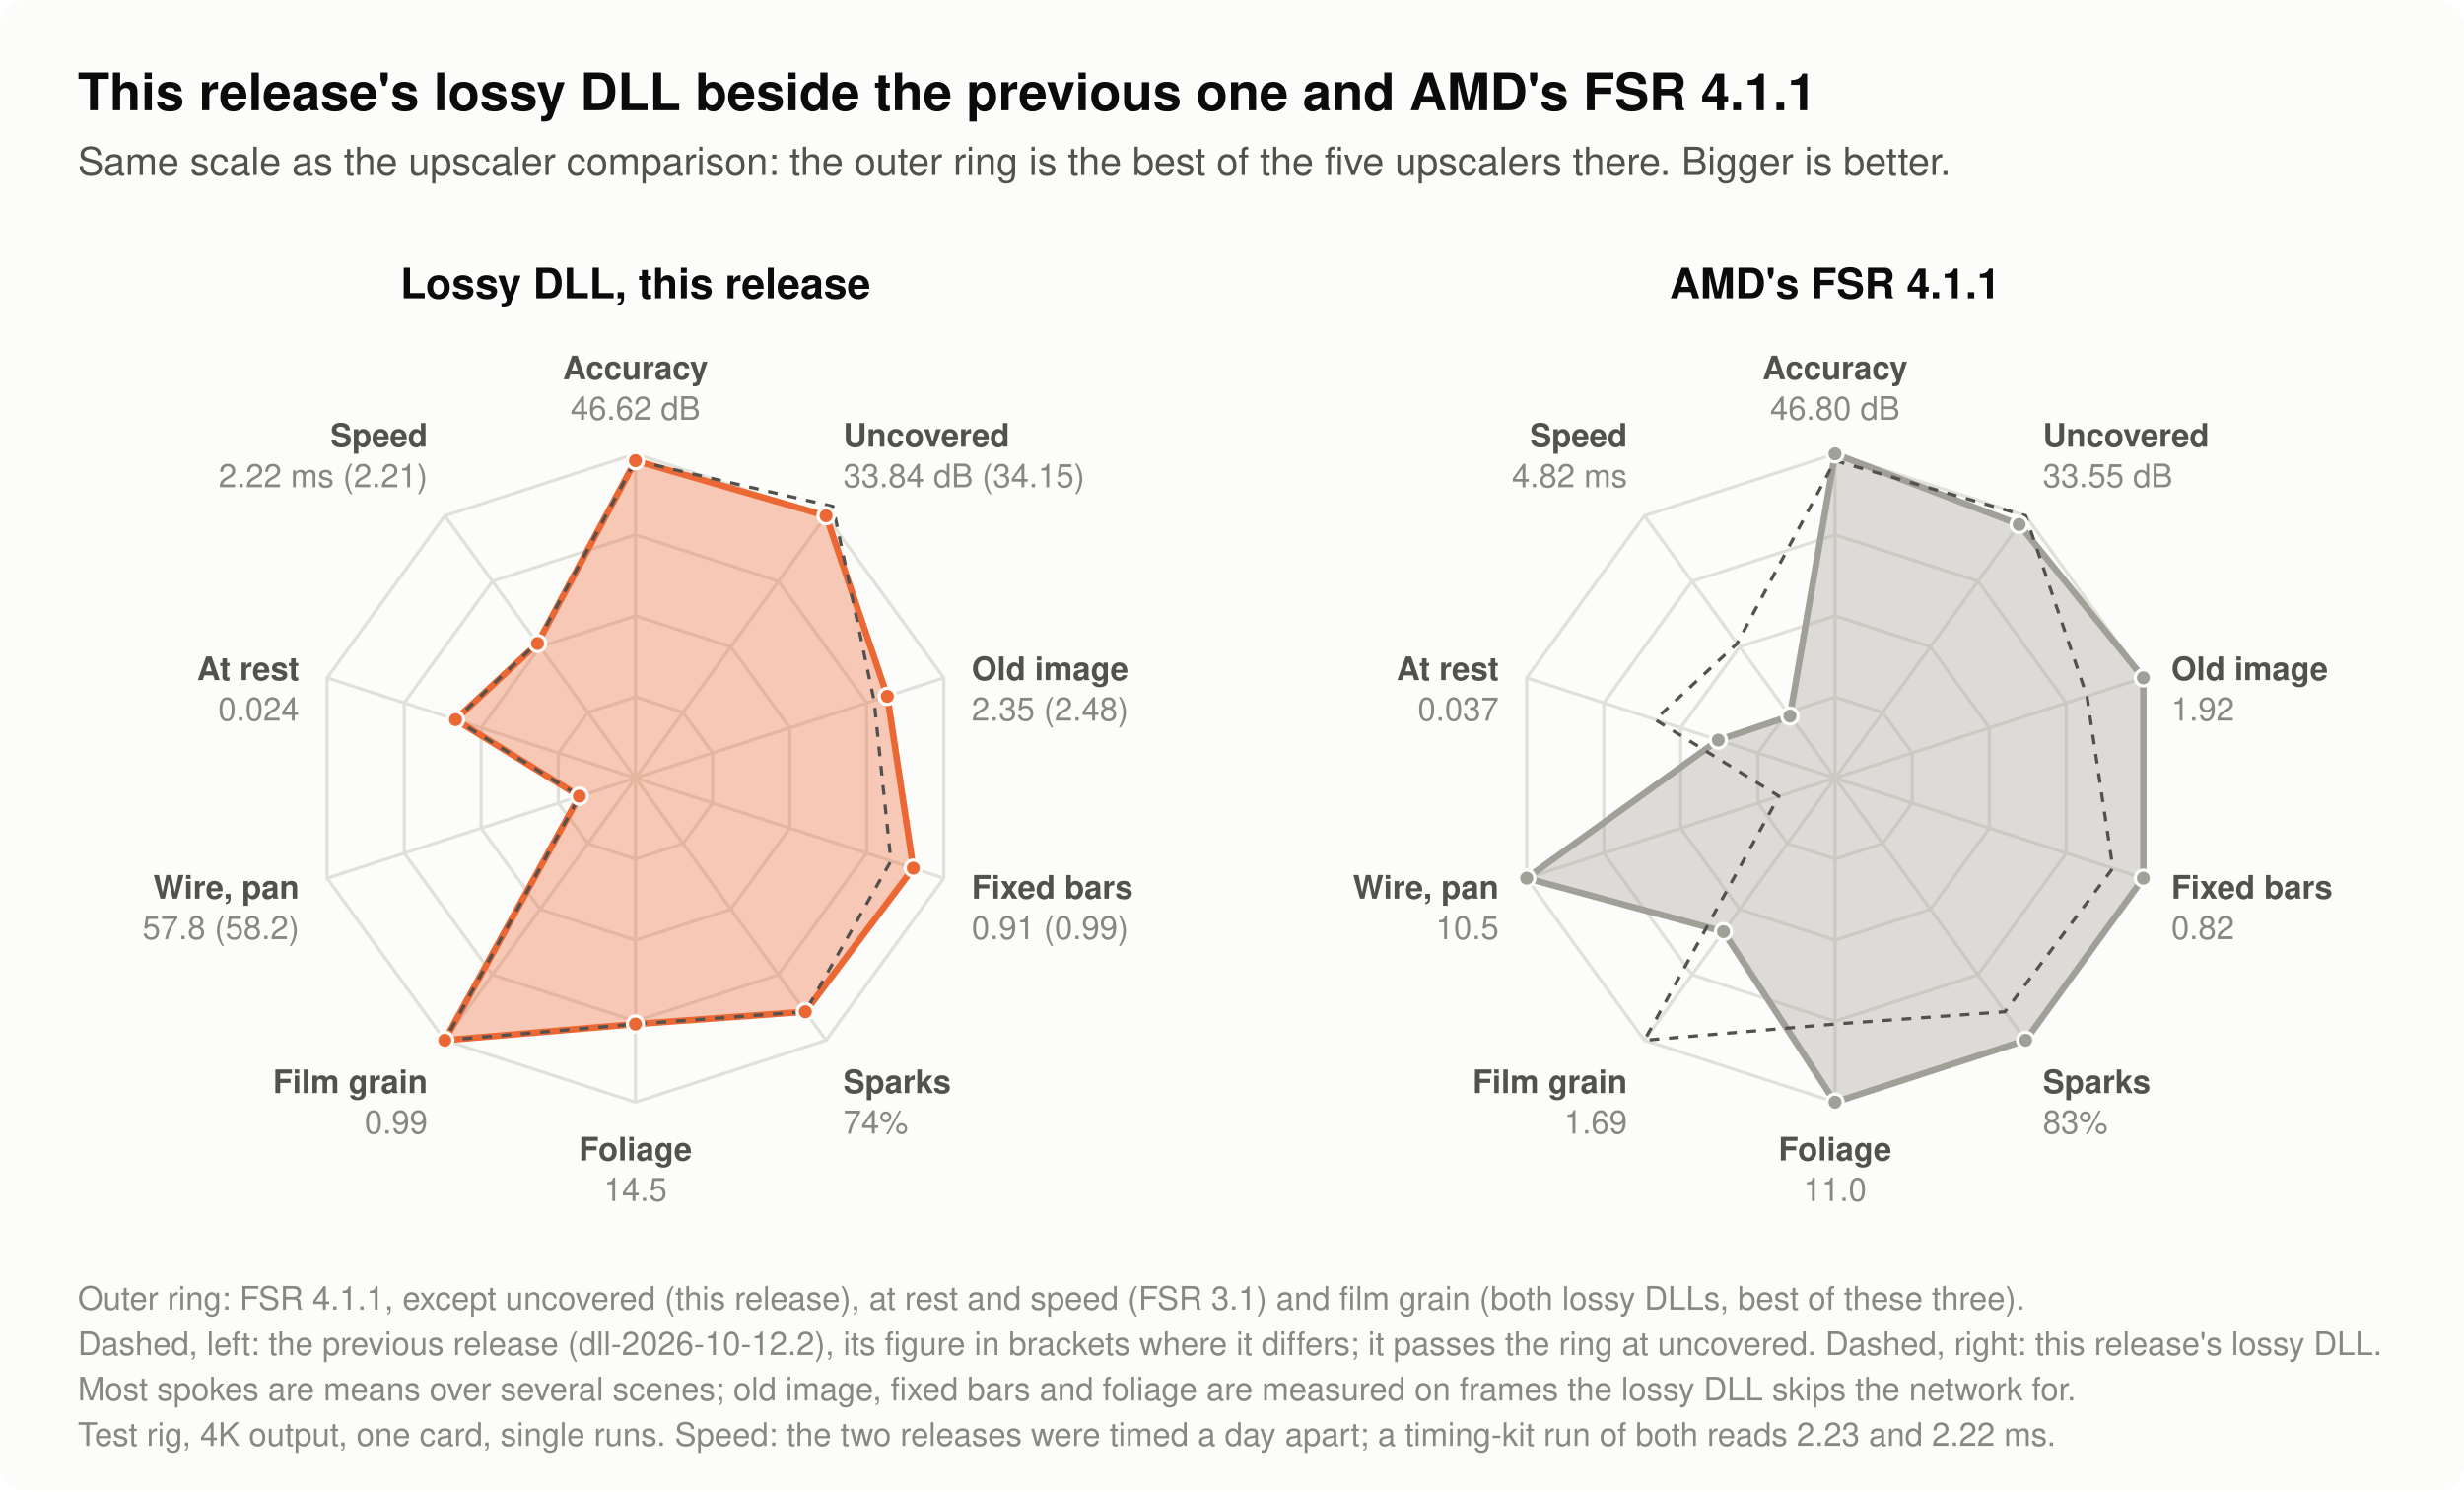
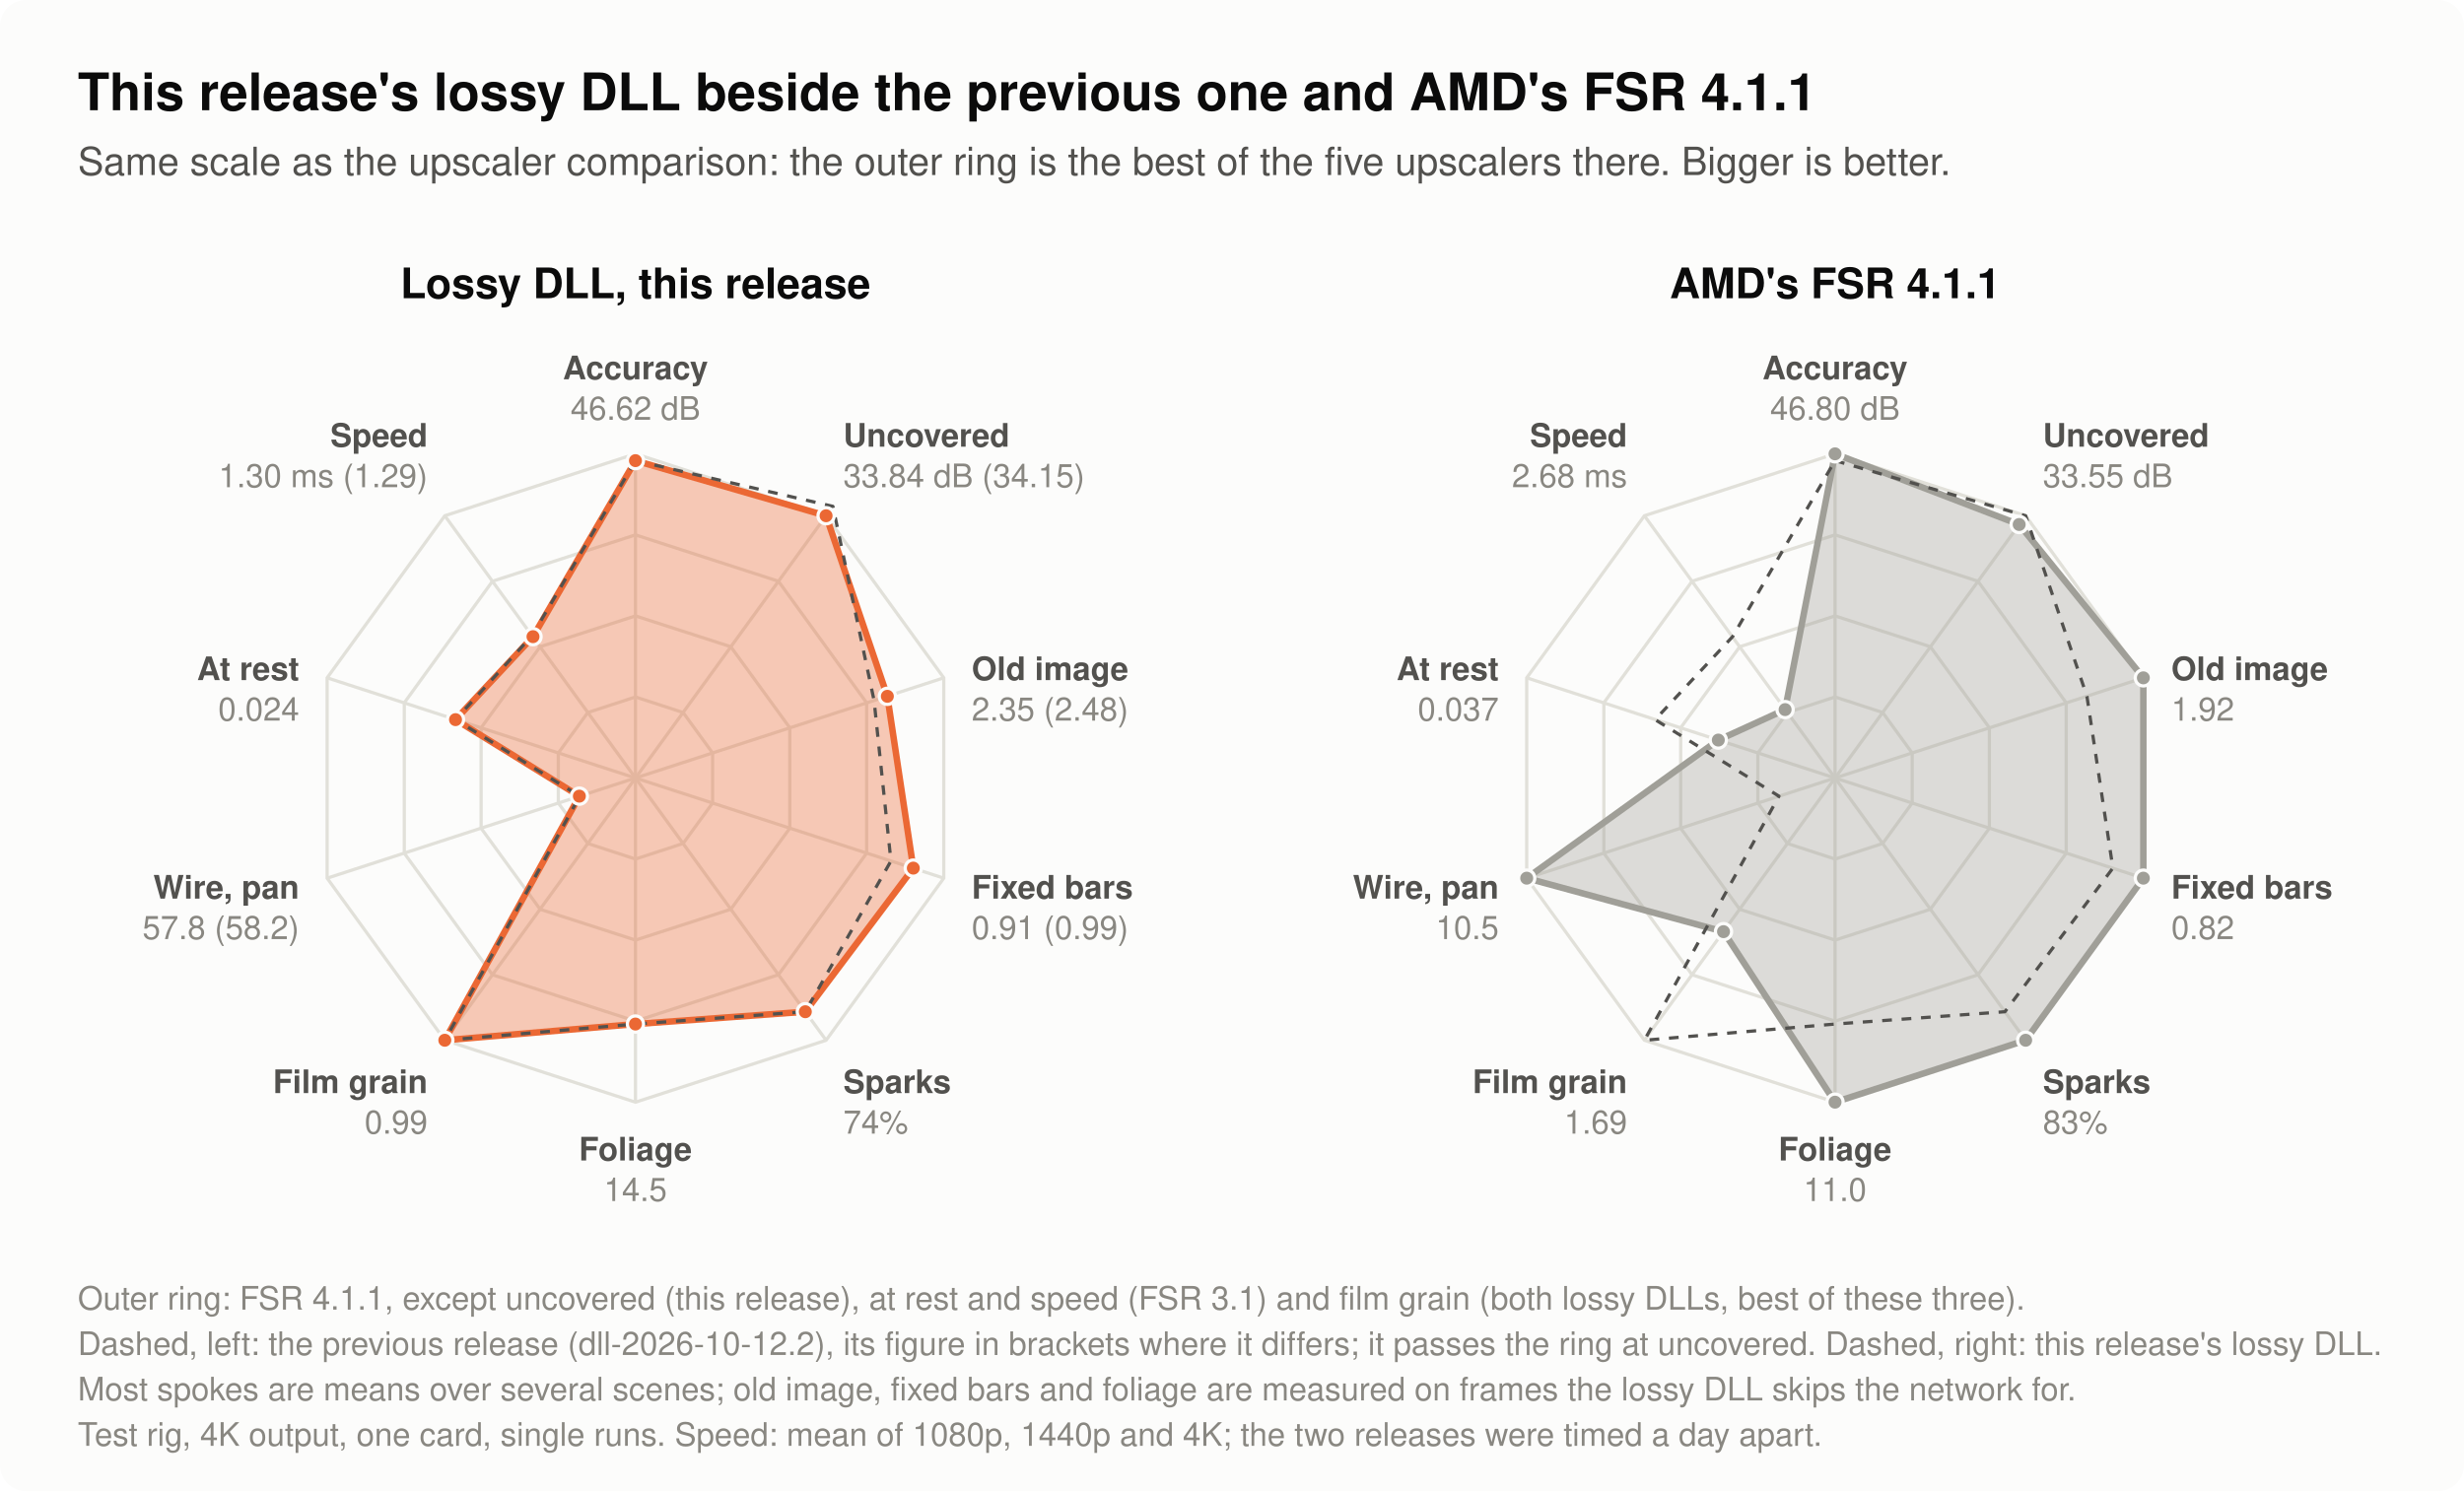
- <svg xmlns="http://www.w3.org/2000/svg" width="760" height="460" viewBox="0 0 760 460" role="img" aria-label="Two radar charts with ten spokes each. Left: this release's lossy DLL, with the previous release's as a dashed outline. Right: AMD's FSR 4.1.1, with this release's lossy DLL as a dashed outline. The spokes have the scale of the upscaler comparison's chart: the outer ring is the best of the five upscalers compared there (FSR 4.1.1, the lossy DLL, FSR 3.1, HelixSR, XeSS), and for film grain the best of these three. A larger shape is better. Still picture and moving background, mean: accuracy (dB): FSR 4.1.1 46.80 dB, the lossy DLL of dll-2026-10-12.2 46.62 dB, the lossy DLL of dll-2026-10-13 46.62 dB. Areas a moving object has just uncovered, mean of a panning and a still camera: accuracy (dB): FSR 4.1.1 33.55 dB, the lossy DLL of dll-2026-10-12.2 34.15 dB, the lossy DLL of dll-2026-10-13 33.84 dB. Old image beside a moving object, mean of seven scenes: error (of 255): FSR 4.1.1 1.92, the lossy DLL of dll-2026-10-12.2 2.48, the lossy DLL of dll-2026-10-13 2.35. Thin bars fixed on screen in front of a panning background, mean of four pans: error where their old image lands (of 255): FSR 4.1.1 0.82, the lossy DLL of dll-2026-10-12.2 0.99, the lossy DLL of dll-2026-10-13 0.91. Tiny fast sparks: share of their brightness shown (%): FSR 4.1.1 83%, the lossy DLL of dll-2026-10-12.2 74%, the lossy DLL of dll-2026-10-13 74%. Leaves swaying without motion vectors, mean of three sway speeds: error (of 255): FSR 4.1.1 11.0, the lossy DLL of dll-2026-10-12.2 14.5, the lossy DLL of dll-2026-10-13 14.5. Still picture with grain of 6, 10 and 15 of 255, mean: change per frame (of 255): FSR 4.1.1 1.69, the lossy DLL of dll-2026-10-12.2 0.99, the lossy DLL of dll-2026-10-13 0.99. Thin wire under a slow pan: how far its brightness is from the true one (of 255): FSR 4.1.1 10.5, the lossy DLL of dll-2026-10-12.2 58.2, the lossy DLL of dll-2026-10-13 57.8. Still picture: change per frame (of 255): FSR 4.1.1 0.037, the lossy DLL of dll-2026-10-12.2 0.024, the lossy DLL of dll-2026-10-13 0.024. Time per upscale call at 3840x2160 (ms): FSR 4.1.1 4.82 ms, the lossy DLL of dll-2026-10-12.2 2.21 ms, the lossy DLL of dll-2026-10-13 2.22 ms.">
+ <svg xmlns="http://www.w3.org/2000/svg" width="760" height="460" viewBox="0 0 760 460" role="img" aria-label="Two radar charts with ten spokes each. Left: this release's lossy DLL, with the previous release's as a dashed outline. Right: AMD's FSR 4.1.1, with this release's lossy DLL as a dashed outline. The spokes have the scale of the upscaler comparison's chart: the outer ring is the best of the five upscalers compared there (FSR 4.1.1, the lossy DLL, FSR 3.1, HelixSR, XeSS), and for film grain the best of these three. A larger shape is better. Still picture and moving background, mean: accuracy (dB): FSR 4.1.1 46.80 dB, the lossy DLL of dll-2026-10-12.2 46.62 dB, the lossy DLL of dll-2026-10-13 46.62 dB. Areas a moving object has just uncovered, mean of a panning and a still camera: accuracy (dB): FSR 4.1.1 33.55 dB, the lossy DLL of dll-2026-10-12.2 34.15 dB, the lossy DLL of dll-2026-10-13 33.84 dB. Old image beside a moving object, mean of seven scenes: error (of 255): FSR 4.1.1 1.92, the lossy DLL of dll-2026-10-12.2 2.48, the lossy DLL of dll-2026-10-13 2.35. Thin bars fixed on screen in front of a panning background, mean of four pans: error where their old image lands (of 255): FSR 4.1.1 0.82, the lossy DLL of dll-2026-10-12.2 0.99, the lossy DLL of dll-2026-10-13 0.91. Tiny fast sparks: share of their brightness shown (%): FSR 4.1.1 83%, the lossy DLL of dll-2026-10-12.2 74%, the lossy DLL of dll-2026-10-13 74%. Leaves swaying without motion vectors, mean of three sway speeds: error (of 255): FSR 4.1.1 11.0, the lossy DLL of dll-2026-10-12.2 14.5, the lossy DLL of dll-2026-10-13 14.5. Still picture with grain of 6, 10 and 15 of 255, mean: change per frame (of 255): FSR 4.1.1 1.69, the lossy DLL of dll-2026-10-12.2 0.99, the lossy DLL of dll-2026-10-13 0.99. Thin wire under a slow pan: how far its brightness is from the true one (of 255): FSR 4.1.1 10.5, the lossy DLL of dll-2026-10-12.2 58.2, the lossy DLL of dll-2026-10-13 57.8. Still picture: change per frame (of 255): FSR 4.1.1 0.037, the lossy DLL of dll-2026-10-12.2 0.024, the lossy DLL of dll-2026-10-13 0.024. Time per upscale call, mean of 1080p, 1440p and 4K output (ms): FSR 4.1.1 2.68 ms, the lossy DLL of dll-2026-10-12.2 1.29 ms, the lossy DLL of dll-2026-10-13 1.30 ms.">
  <rect x="0.0" y="0.0" width="760.0" height="460.0" rx="8" fill="#fcfcfb" />
  <text x="24.0" y="34.0" font-family="-apple-system, 'Segoe UI', Helvetica, Arial, sans-serif" font-size="16" font-weight="600" text-anchor="start" fill="#0b0b0b">This release's lossy DLL beside the previous one and AMD's FSR 4.1.1</text>
  <text x="24.0" y="54.0" font-family="-apple-system, 'Segoe UI', Helvetica, Arial, sans-serif" font-size="12" text-anchor="start" fill="#52514e">Same scale as the upscaler comparison: the outer ring is the best of the five upscalers there. Bigger is better.</text>
  <text x="196.0" y="92.0" font-family="-apple-system, 'Segoe UI', Helvetica, Arial, sans-serif" font-size="13" font-weight="600" text-anchor="middle" fill="#0b0b0b">Lossy DLL, this release</text>
  <polygon points="196.0,215.0 210.7,219.8 219.8,232.3 219.8,247.7 210.7,260.2 196.0,265.0 181.3,260.2 172.2,247.7 172.2,232.3 181.3,219.8" fill="none" stroke="#e1e0d9" stroke-width="1" />
  <polygon points="196.0,190.0 225.4,199.5 243.6,224.5 243.6,255.5 225.4,280.5 196.0,290.0 166.6,280.5 148.4,255.5 148.4,224.5 166.6,199.5" fill="none" stroke="#e1e0d9" stroke-width="1" />
  <polygon points="196.0,165.0 240.1,179.3 267.3,216.8 267.3,263.2 240.1,300.7 196.0,315.0 151.9,300.7 124.7,263.2 124.7,216.8 151.9,179.3" fill="none" stroke="#e1e0d9" stroke-width="1" />
  <polygon points="196.0,140.0 254.8,159.1 291.1,209.1 291.1,270.9 254.8,320.9 196.0,340.0 137.2,320.9 100.9,270.9 100.9,209.1 137.2,159.1" fill="none" stroke="#e1e0d9" stroke-width="1" />
  <line x1="196.0" y1="240.0" x2="196.0" y2="140.0" stroke="#e1e0d9" stroke-width="1" />
  <line x1="196.0" y1="240.0" x2="254.8" y2="159.1" stroke="#e1e0d9" stroke-width="1" />
  <line x1="196.0" y1="240.0" x2="291.1" y2="209.1" stroke="#e1e0d9" stroke-width="1" />
  <line x1="196.0" y1="240.0" x2="291.1" y2="270.9" stroke="#e1e0d9" stroke-width="1" />
  <line x1="196.0" y1="240.0" x2="254.8" y2="320.9" stroke="#e1e0d9" stroke-width="1" />
  <line x1="196.0" y1="240.0" x2="196.0" y2="340.0" stroke="#e1e0d9" stroke-width="1" />
  <line x1="196.0" y1="240.0" x2="137.2" y2="320.9" stroke="#e1e0d9" stroke-width="1" />
  <line x1="196.0" y1="240.0" x2="100.9" y2="270.9" stroke="#e1e0d9" stroke-width="1" />
  <line x1="196.0" y1="240.0" x2="100.9" y2="209.1" stroke="#e1e0d9" stroke-width="1" />
  <line x1="196.0" y1="240.0" x2="137.2" y2="159.1" stroke="#e1e0d9" stroke-width="1" />
-   <polygon points="196.0,142.1 254.8,159.1 273.7,214.8 281.7,267.8 248.4,312.1 196.0,315.9 137.2,320.9 178.7,245.6 140.5,222.0 165.8,198.5" fill="#eb6834" fill-opacity="0.35" stroke="#eb6834" stroke-width="2" stroke-linejoin="round" />
-   <polygon points="196.0,142.1 256.9,156.2 269.6,216.1 274.8,265.6 248.4,312.1 196.0,315.9 137.2,320.9 178.8,245.6 140.5,222.0 165.7,198.3" fill="none" stroke="#52514e" stroke-width="1" stroke-dasharray="3 3" stroke-linejoin="round" />
+   <polygon points="196.0,142.1 254.8,159.1 273.7,214.8 281.7,267.8 248.4,312.1 196.0,315.9 137.2,320.9 178.7,245.6 140.5,222.0 164.4,196.4" fill="#eb6834" fill-opacity="0.35" stroke="#eb6834" stroke-width="2" stroke-linejoin="round" />
+   <polygon points="196.0,142.1 256.9,156.2 269.6,216.1 274.8,265.6 248.4,312.1 196.0,315.9 137.2,320.9 178.8,245.6 140.5,222.0 164.1,196.1" fill="none" stroke="#52514e" stroke-width="1" stroke-dasharray="3 3" stroke-linejoin="round" />
  <circle cx="196.0" cy="142.1" r="2.5" fill="#eb6834" stroke="#fcfcfb" stroke-width="1" />
  <circle cx="254.8" cy="159.1" r="2.5" fill="#eb6834" stroke="#fcfcfb" stroke-width="1" />
  <circle cx="273.7" cy="214.8" r="2.5" fill="#eb6834" stroke="#fcfcfb" stroke-width="1" />
  <circle cx="281.7" cy="267.8" r="2.5" fill="#eb6834" stroke="#fcfcfb" stroke-width="1" />
  <circle cx="248.4" cy="312.1" r="2.5" fill="#eb6834" stroke="#fcfcfb" stroke-width="1" />
  <circle cx="196.0" cy="315.9" r="2.5" fill="#eb6834" stroke="#fcfcfb" stroke-width="1" />
  <circle cx="137.2" cy="320.9" r="2.5" fill="#eb6834" stroke="#fcfcfb" stroke-width="1" />
  <circle cx="178.7" cy="245.6" r="2.5" fill="#eb6834" stroke="#fcfcfb" stroke-width="1" />
  <circle cx="140.5" cy="222.0" r="2.5" fill="#eb6834" stroke="#fcfcfb" stroke-width="1" />
-   <circle cx="165.8" cy="198.5" r="2.5" fill="#eb6834" stroke="#fcfcfb" stroke-width="1" />
+   <circle cx="164.4" cy="196.4" r="2.5" fill="#eb6834" stroke="#fcfcfb" stroke-width="1" />
  <text x="196.0" y="117.0" font-family="-apple-system, 'Segoe UI', Helvetica, Arial, sans-serif" font-size="10" font-weight="600" text-anchor="middle" fill="#52514e">Accuracy</text>
  <text x="196.0" y="129.5" font-family="-apple-system, 'Segoe UI', Helvetica, Arial, sans-serif" font-size="10" text-anchor="middle" fill="#898781">46.62 dB</text>
  <text x="260.1" y="137.8" font-family="-apple-system, 'Segoe UI', Helvetica, Arial, sans-serif" font-size="10" font-weight="600" text-anchor="start" fill="#52514e">Uncovered</text>
  <text x="260.1" y="150.3" font-family="-apple-system, 'Segoe UI', Helvetica, Arial, sans-serif" font-size="10" text-anchor="start" fill="#898781">33.84 dB (34.15)</text>
  <text x="299.7" y="209.8" font-family="-apple-system, 'Segoe UI', Helvetica, Arial, sans-serif" font-size="10" font-weight="600" text-anchor="start" fill="#52514e">Old image</text>
  <text x="299.7" y="222.3" font-family="-apple-system, 'Segoe UI', Helvetica, Arial, sans-serif" font-size="10" text-anchor="start" fill="#898781">2.35 (2.48)</text>
  <text x="299.7" y="277.2" font-family="-apple-system, 'Segoe UI', Helvetica, Arial, sans-serif" font-size="10" font-weight="600" text-anchor="start" fill="#52514e">Fixed bars</text>
  <text x="299.7" y="289.7" font-family="-apple-system, 'Segoe UI', Helvetica, Arial, sans-serif" font-size="10" text-anchor="start" fill="#898781">0.91 (0.99)</text>
  <text x="260.1" y="337.2" font-family="-apple-system, 'Segoe UI', Helvetica, Arial, sans-serif" font-size="10" font-weight="600" text-anchor="start" fill="#52514e">Sparks</text>
  <text x="260.1" y="349.7" font-family="-apple-system, 'Segoe UI', Helvetica, Arial, sans-serif" font-size="10" text-anchor="start" fill="#898781">74%</text>
  <text x="196.0" y="358.0" font-family="-apple-system, 'Segoe UI', Helvetica, Arial, sans-serif" font-size="10" font-weight="600" text-anchor="middle" fill="#52514e">Foliage</text>
  <text x="196.0" y="370.5" font-family="-apple-system, 'Segoe UI', Helvetica, Arial, sans-serif" font-size="10" text-anchor="middle" fill="#898781">14.5</text>
  <text x="131.9" y="337.2" font-family="-apple-system, 'Segoe UI', Helvetica, Arial, sans-serif" font-size="10" font-weight="600" text-anchor="end" fill="#52514e">Film grain</text>
  <text x="131.9" y="349.7" font-family="-apple-system, 'Segoe UI', Helvetica, Arial, sans-serif" font-size="10" text-anchor="end" fill="#898781">0.99</text>
  <text x="92.3" y="277.2" font-family="-apple-system, 'Segoe UI', Helvetica, Arial, sans-serif" font-size="10" font-weight="600" text-anchor="end" fill="#52514e">Wire, pan</text>
  <text x="92.3" y="289.7" font-family="-apple-system, 'Segoe UI', Helvetica, Arial, sans-serif" font-size="10" text-anchor="end" fill="#898781">57.8 (58.2)</text>
  <text x="92.3" y="209.8" font-family="-apple-system, 'Segoe UI', Helvetica, Arial, sans-serif" font-size="10" font-weight="600" text-anchor="end" fill="#52514e">At rest</text>
  <text x="92.3" y="222.3" font-family="-apple-system, 'Segoe UI', Helvetica, Arial, sans-serif" font-size="10" text-anchor="end" fill="#898781">0.024</text>
  <text x="131.9" y="137.8" font-family="-apple-system, 'Segoe UI', Helvetica, Arial, sans-serif" font-size="10" font-weight="600" text-anchor="end" fill="#52514e">Speed</text>
-   <text x="131.9" y="150.3" font-family="-apple-system, 'Segoe UI', Helvetica, Arial, sans-serif" font-size="10" text-anchor="end" fill="#898781">2.22 ms (2.21)</text>
+   <text x="131.9" y="150.3" font-family="-apple-system, 'Segoe UI', Helvetica, Arial, sans-serif" font-size="10" text-anchor="end" fill="#898781">1.30 ms (1.29)</text>
  <text x="566.0" y="92.0" font-family="-apple-system, 'Segoe UI', Helvetica, Arial, sans-serif" font-size="13" font-weight="600" text-anchor="middle" fill="#0b0b0b">AMD's FSR 4.1.1</text>
  <polygon points="566.0,215.0 580.7,219.8 589.8,232.3 589.8,247.7 580.7,260.2 566.0,265.0 551.3,260.2 542.2,247.7 542.2,232.3 551.3,219.8" fill="none" stroke="#e1e0d9" stroke-width="1" />
  <polygon points="566.0,190.0 595.4,199.5 613.6,224.5 613.6,255.5 595.4,280.5 566.0,290.0 536.6,280.5 518.4,255.5 518.4,224.5 536.6,199.5" fill="none" stroke="#e1e0d9" stroke-width="1" />
  <polygon points="566.0,165.0 610.1,179.3 637.3,216.8 637.3,263.2 610.1,300.7 566.0,315.0 521.9,300.7 494.7,263.2 494.7,216.8 521.9,179.3" fill="none" stroke="#e1e0d9" stroke-width="1" />
  <polygon points="566.0,140.0 624.8,159.1 661.1,209.1 661.1,270.9 624.8,320.9 566.0,340.0 507.2,320.9 470.9,270.9 470.9,209.1 507.2,159.1" fill="none" stroke="#e1e0d9" stroke-width="1" />
  <line x1="566.0" y1="240.0" x2="566.0" y2="140.0" stroke="#e1e0d9" stroke-width="1" />
  <line x1="566.0" y1="240.0" x2="624.8" y2="159.1" stroke="#e1e0d9" stroke-width="1" />
  <line x1="566.0" y1="240.0" x2="661.1" y2="209.1" stroke="#e1e0d9" stroke-width="1" />
  <line x1="566.0" y1="240.0" x2="661.1" y2="270.9" stroke="#e1e0d9" stroke-width="1" />
  <line x1="566.0" y1="240.0" x2="624.8" y2="320.9" stroke="#e1e0d9" stroke-width="1" />
  <line x1="566.0" y1="240.0" x2="566.0" y2="340.0" stroke="#e1e0d9" stroke-width="1" />
  <line x1="566.0" y1="240.0" x2="507.2" y2="320.9" stroke="#e1e0d9" stroke-width="1" />
  <line x1="566.0" y1="240.0" x2="470.9" y2="270.9" stroke="#e1e0d9" stroke-width="1" />
  <line x1="566.0" y1="240.0" x2="470.9" y2="209.1" stroke="#e1e0d9" stroke-width="1" />
  <line x1="566.0" y1="240.0" x2="507.2" y2="159.1" stroke="#e1e0d9" stroke-width="1" />
-   <polygon points="566.0,140.0 622.8,161.8 661.1,209.1 661.1,270.9 624.8,320.9 566.0,340.0 531.6,287.4 470.9,270.9 530.0,228.3 552.1,220.9" fill="#a09f98" fill-opacity="0.35" stroke="#a09f98" stroke-width="2" stroke-linejoin="round" />
-   <polygon points="566.0,142.1 624.8,159.1 643.7,214.8 651.7,267.8 618.4,312.1 566.0,315.9 507.2,320.9 548.7,245.6 510.5,222.0 535.8,198.5" fill="none" stroke="#52514e" stroke-width="1" stroke-dasharray="3 3" stroke-linejoin="round" />
+   <polygon points="566.0,140.0 622.8,161.8 661.1,209.1 661.1,270.9 624.8,320.9 566.0,340.0 531.6,287.4 470.9,270.9 530.0,228.3 550.6,218.9" fill="#a09f98" fill-opacity="0.35" stroke="#a09f98" stroke-width="2" stroke-linejoin="round" />
+   <polygon points="566.0,142.1 624.8,159.1 643.7,214.8 651.7,267.8 618.4,312.1 566.0,315.9 507.2,320.9 548.7,245.6 510.5,222.0 534.4,196.4" fill="none" stroke="#52514e" stroke-width="1" stroke-dasharray="3 3" stroke-linejoin="round" />
  <circle cx="566.0" cy="140.0" r="2.5" fill="#a09f98" stroke="#fcfcfb" stroke-width="1" />
  <circle cx="622.8" cy="161.8" r="2.5" fill="#a09f98" stroke="#fcfcfb" stroke-width="1" />
  <circle cx="661.1" cy="209.1" r="2.5" fill="#a09f98" stroke="#fcfcfb" stroke-width="1" />
  <circle cx="661.1" cy="270.9" r="2.5" fill="#a09f98" stroke="#fcfcfb" stroke-width="1" />
  <circle cx="624.8" cy="320.9" r="2.5" fill="#a09f98" stroke="#fcfcfb" stroke-width="1" />
  <circle cx="566.0" cy="340.0" r="2.5" fill="#a09f98" stroke="#fcfcfb" stroke-width="1" />
  <circle cx="531.6" cy="287.4" r="2.5" fill="#a09f98" stroke="#fcfcfb" stroke-width="1" />
  <circle cx="470.9" cy="270.9" r="2.5" fill="#a09f98" stroke="#fcfcfb" stroke-width="1" />
  <circle cx="530.0" cy="228.3" r="2.5" fill="#a09f98" stroke="#fcfcfb" stroke-width="1" />
-   <circle cx="552.1" cy="220.9" r="2.5" fill="#a09f98" stroke="#fcfcfb" stroke-width="1" />
+   <circle cx="550.6" cy="218.9" r="2.5" fill="#a09f98" stroke="#fcfcfb" stroke-width="1" />
  <text x="566.0" y="117.0" font-family="-apple-system, 'Segoe UI', Helvetica, Arial, sans-serif" font-size="10" font-weight="600" text-anchor="middle" fill="#52514e">Accuracy</text>
  <text x="566.0" y="129.5" font-family="-apple-system, 'Segoe UI', Helvetica, Arial, sans-serif" font-size="10" text-anchor="middle" fill="#898781">46.80 dB</text>
  <text x="630.1" y="137.8" font-family="-apple-system, 'Segoe UI', Helvetica, Arial, sans-serif" font-size="10" font-weight="600" text-anchor="start" fill="#52514e">Uncovered</text>
  <text x="630.1" y="150.3" font-family="-apple-system, 'Segoe UI', Helvetica, Arial, sans-serif" font-size="10" text-anchor="start" fill="#898781">33.55 dB</text>
  <text x="669.7" y="209.8" font-family="-apple-system, 'Segoe UI', Helvetica, Arial, sans-serif" font-size="10" font-weight="600" text-anchor="start" fill="#52514e">Old image</text>
  <text x="669.7" y="222.3" font-family="-apple-system, 'Segoe UI', Helvetica, Arial, sans-serif" font-size="10" text-anchor="start" fill="#898781">1.92</text>
  <text x="669.7" y="277.2" font-family="-apple-system, 'Segoe UI', Helvetica, Arial, sans-serif" font-size="10" font-weight="600" text-anchor="start" fill="#52514e">Fixed bars</text>
  <text x="669.7" y="289.7" font-family="-apple-system, 'Segoe UI', Helvetica, Arial, sans-serif" font-size="10" text-anchor="start" fill="#898781">0.82</text>
  <text x="630.1" y="337.2" font-family="-apple-system, 'Segoe UI', Helvetica, Arial, sans-serif" font-size="10" font-weight="600" text-anchor="start" fill="#52514e">Sparks</text>
  <text x="630.1" y="349.7" font-family="-apple-system, 'Segoe UI', Helvetica, Arial, sans-serif" font-size="10" text-anchor="start" fill="#898781">83%</text>
  <text x="566.0" y="358.0" font-family="-apple-system, 'Segoe UI', Helvetica, Arial, sans-serif" font-size="10" font-weight="600" text-anchor="middle" fill="#52514e">Foliage</text>
  <text x="566.0" y="370.5" font-family="-apple-system, 'Segoe UI', Helvetica, Arial, sans-serif" font-size="10" text-anchor="middle" fill="#898781">11.0</text>
  <text x="501.9" y="337.2" font-family="-apple-system, 'Segoe UI', Helvetica, Arial, sans-serif" font-size="10" font-weight="600" text-anchor="end" fill="#52514e">Film grain</text>
  <text x="501.9" y="349.7" font-family="-apple-system, 'Segoe UI', Helvetica, Arial, sans-serif" font-size="10" text-anchor="end" fill="#898781">1.69</text>
  <text x="462.3" y="277.2" font-family="-apple-system, 'Segoe UI', Helvetica, Arial, sans-serif" font-size="10" font-weight="600" text-anchor="end" fill="#52514e">Wire, pan</text>
  <text x="462.3" y="289.7" font-family="-apple-system, 'Segoe UI', Helvetica, Arial, sans-serif" font-size="10" text-anchor="end" fill="#898781">10.5</text>
  <text x="462.3" y="209.8" font-family="-apple-system, 'Segoe UI', Helvetica, Arial, sans-serif" font-size="10" font-weight="600" text-anchor="end" fill="#52514e">At rest</text>
  <text x="462.3" y="222.3" font-family="-apple-system, 'Segoe UI', Helvetica, Arial, sans-serif" font-size="10" text-anchor="end" fill="#898781">0.037</text>
  <text x="501.9" y="137.8" font-family="-apple-system, 'Segoe UI', Helvetica, Arial, sans-serif" font-size="10" font-weight="600" text-anchor="end" fill="#52514e">Speed</text>
-   <text x="501.9" y="150.3" font-family="-apple-system, 'Segoe UI', Helvetica, Arial, sans-serif" font-size="10" text-anchor="end" fill="#898781">4.82 ms</text>
+   <text x="501.9" y="150.3" font-family="-apple-system, 'Segoe UI', Helvetica, Arial, sans-serif" font-size="10" text-anchor="end" fill="#898781">2.68 ms</text>
  <text x="24.0" y="404.0" font-family="-apple-system, 'Segoe UI', Helvetica, Arial, sans-serif" font-size="10" text-anchor="start" fill="#898781">Outer ring: FSR 4.1.1, except uncovered (this release), at rest and speed (FSR 3.1) and film grain (both lossy DLLs, best of these three).</text>
  <text x="24.0" y="418.0" font-family="-apple-system, 'Segoe UI', Helvetica, Arial, sans-serif" font-size="10" text-anchor="start" fill="#898781">Dashed, left: the previous release (dll-2026-10-12.2), its figure in brackets where it differs; it passes the ring at uncovered. Dashed, right: this release's lossy DLL.</text>
  <text x="24.0" y="432.0" font-family="-apple-system, 'Segoe UI', Helvetica, Arial, sans-serif" font-size="10" text-anchor="start" fill="#898781">Most spokes are means over several scenes; old image, fixed bars and foliage are measured on frames the lossy DLL skips the network for.</text>
-   <text x="24.0" y="446.0" font-family="-apple-system, 'Segoe UI', Helvetica, Arial, sans-serif" font-size="10" text-anchor="start" fill="#898781">Test rig, 4K output, one card, single runs. Speed: the two releases were timed a day apart; a timing-kit run of both reads 2.23 and 2.22 ms.</text>
+   <text x="24.0" y="446.0" font-family="-apple-system, 'Segoe UI', Helvetica, Arial, sans-serif" font-size="10" text-anchor="start" fill="#898781">Test rig, 4K output, one card, single runs. Speed: mean of 1080p, 1440p and 4K; the two releases were timed a day apart.</text>
</svg>
